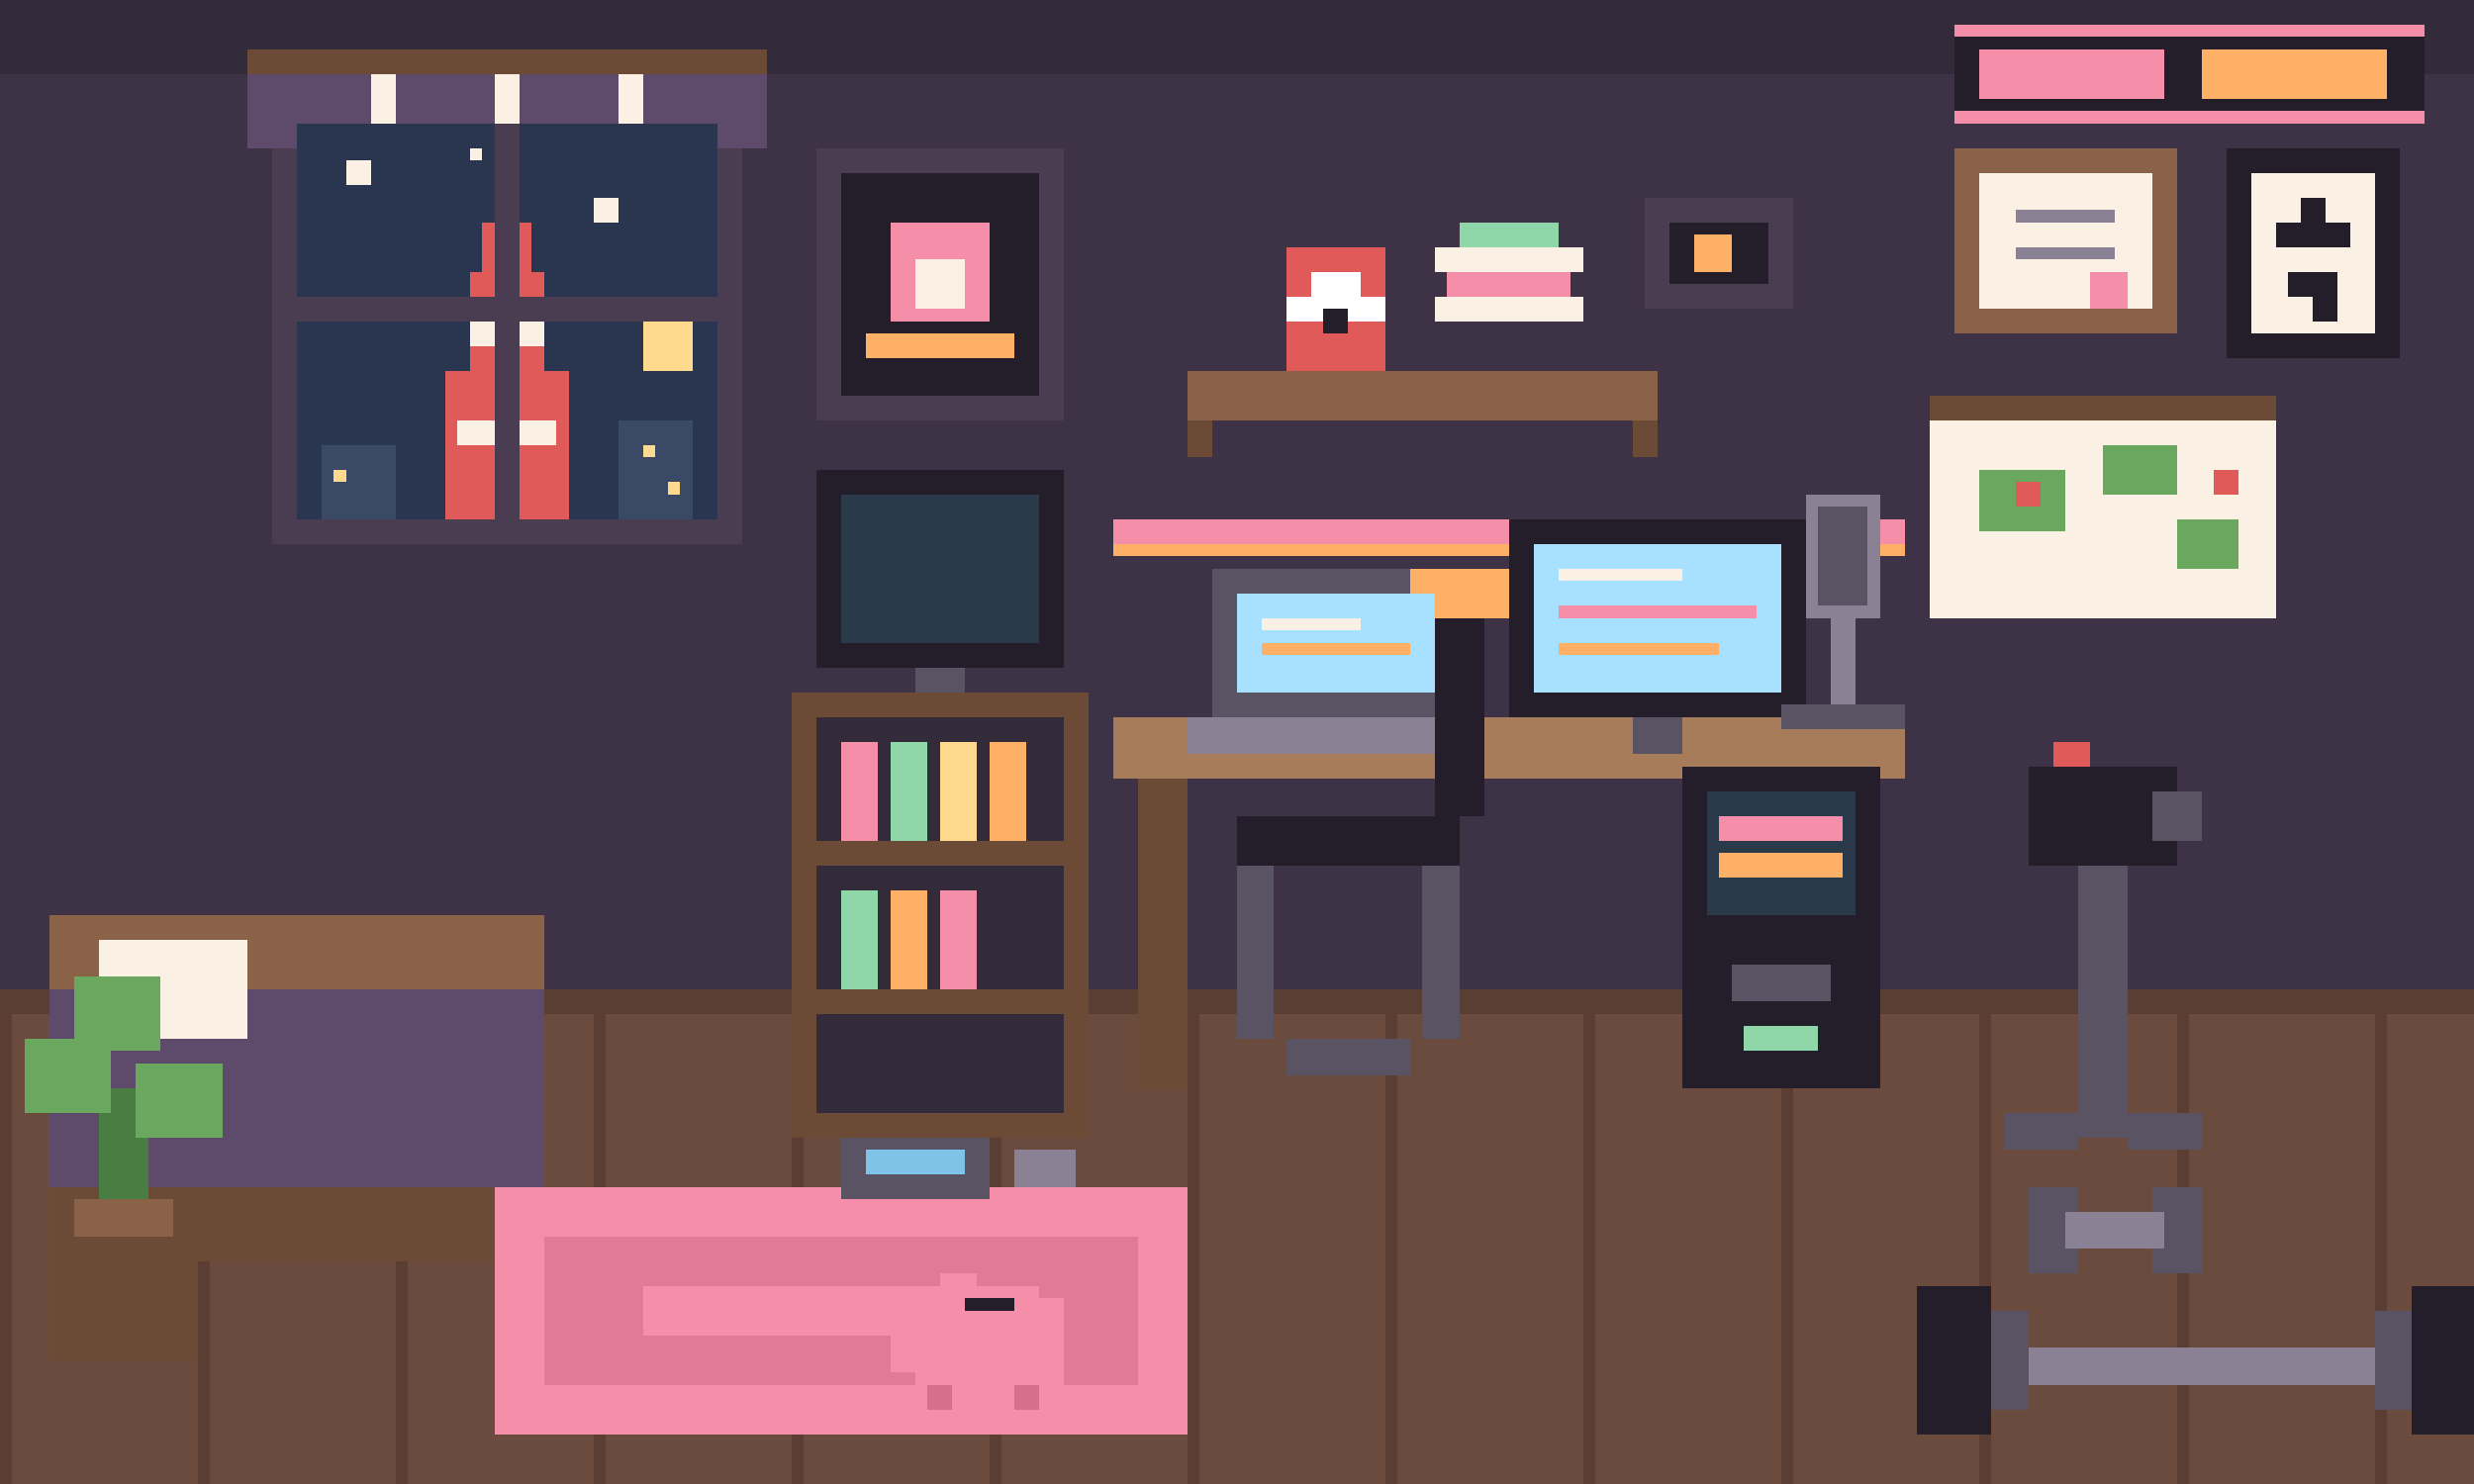
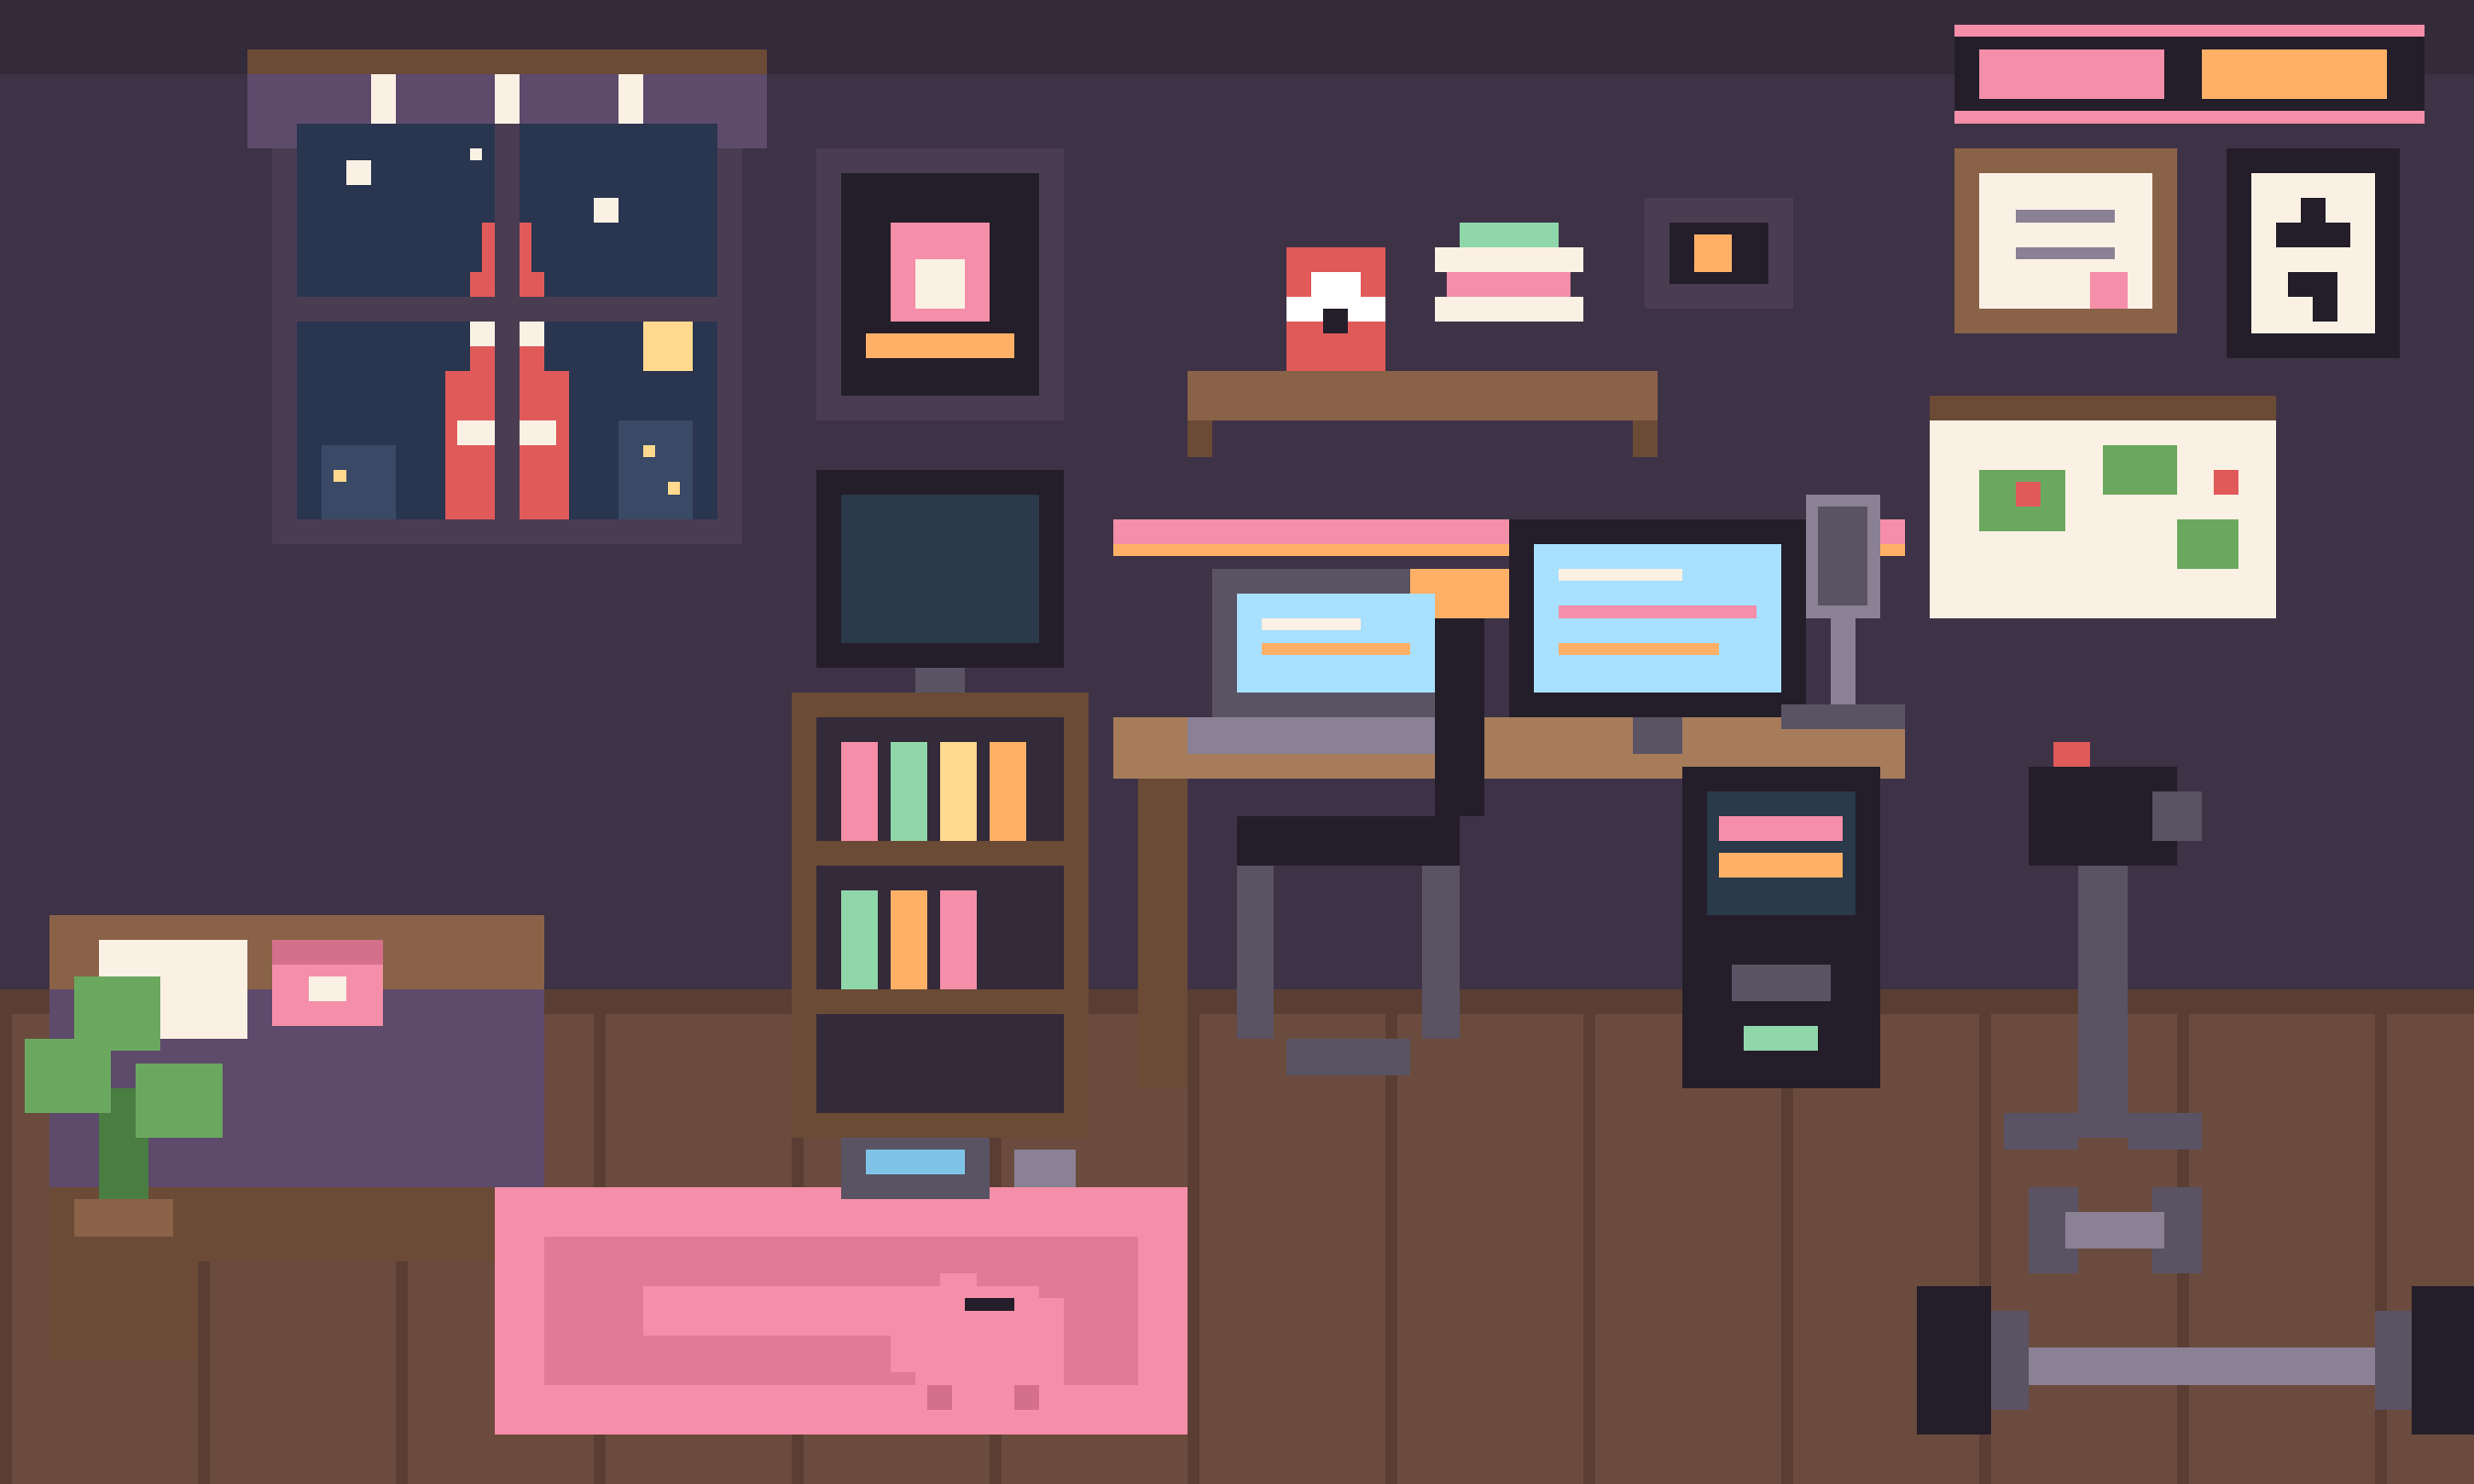
<svg xmlns="http://www.w3.org/2000/svg" viewBox="0 0 200 120" shape-rendering="crispEdges" style="display:block;border-radius:14px" role="img" aria-label="Tu habitación">
  <rect x="0" y="0" width="200" height="80" fill="#3E3346" />
  <rect x="0" y="0" width="200" height="6" fill="#332A3A" />
  <rect x="0" y="80" width="200" height="40" fill="#6B4B3E" />
  <rect x="0" y="80" width="200" height="2" fill="#5A3E33" />
  <rect x="0" y="82" width="1" height="38" fill="#5A3E33" />
  <rect x="16" y="82" width="1" height="38" fill="#5A3E33" />
  <rect x="32" y="82" width="1" height="38" fill="#5A3E33" />
  <rect x="48" y="82" width="1" height="38" fill="#5A3E33" />
  <rect x="64" y="82" width="1" height="38" fill="#5A3E33" />
  <rect x="80" y="82" width="1" height="38" fill="#5A3E33" />
  <rect x="96" y="82" width="1" height="38" fill="#5A3E33" />
  <rect x="112" y="82" width="1" height="38" fill="#5A3E33" />
  <rect x="128" y="82" width="1" height="38" fill="#5A3E33" />
  <rect x="144" y="82" width="1" height="38" fill="#5A3E33" />
  <rect x="160" y="82" width="1" height="38" fill="#5A3E33" />
  <rect x="176" y="82" width="1" height="38" fill="#5A3E33" />
  <rect x="192" y="82" width="1" height="38" fill="#5A3E33" />
  <rect x="22" y="8" width="38" height="36" fill="#4A3D52" />
  <rect x="24" y="10" width="34" height="32" fill="#F58EA8" />
  <rect x="24" y="22" width="34" height="12" fill="#FFB067" />
  <rect x="24" y="34" width="34" height="8" fill="#FFD98E" />
  <rect x="40" y="10" width="2" height="32" fill="#4A3D52" />
  <rect x="24" y="24" width="34" height="2" fill="#4A3D52" />
  <rect x="30" y="14" width="3" height="3" fill="#FBF0E4" />
  <rect x="48" y="17" width="4" height="2" fill="#FBF0E4" />
  <rect x="4" y="74" width="40" height="6" fill="#8A6248" />
  <rect x="4" y="80" width="40" height="22" fill="#5E4A6B" />
  <rect x="4" y="96" width="40" height="6" fill="#6B4A36" />
  <rect x="8" y="76" width="12" height="8" fill="#FBF0E4" />
  <rect x="4" y="102" width="4" height="4" fill="#6B4A36" />
  <rect x="40" y="102" width="4" height="4" fill="#6B4A36" />
  <rect x="90" y="58" width="64" height="5" fill="#A67C5B" />
  <rect x="92" y="63" width="4" height="25" fill="#6B4A36" />
  <rect x="148" y="63" width="4" height="25" fill="#6B4A36" />
  <rect x="98" y="46" width="20" height="12" fill="#5A5364" />
  <rect x="100" y="48" width="16" height="8" fill="#7FC4E8" />
  <rect x="96" y="58" width="24" height="3" fill="#8A8194" />
+   <g id="item-cojin">
+     <rect x="22" y="76" width="9" height="7" fill="#F58EA8" />
+     <rect x="22" y="76" width="9" height="2" fill="#D4708A" />
+     <rect x="25" y="79" width="3" height="2" fill="#FBF0E4" />
+   </g>
  <g id="item-alfombra">
    <rect x="40" y="96" width="56" height="20" fill="#F58EA8" />
    <rect x="44" y="100" width="48" height="12" fill="#E07A96" />
    <rect x="52" y="104" width="32" height="4" fill="#F58EA8" />
  </g>
  <g id="item-poster">
    <rect x="66" y="12" width="20" height="22" fill="#4A3D52" />
    <rect x="68" y="14" width="16" height="18" fill="#241E2A" />
    <rect x="72" y="18" width="8" height="8" fill="#F58EA8" />
    <rect x="70" y="27" width="12" height="2" fill="#FFB067" />
    <rect x="74" y="21" width="4" height="4" fill="#FBF0E4" />
  </g>
  <g id="item-planta">
    <rect x="4" y="100" width="12" height="10" fill="#6B4A36" />
    <rect x="6" y="97" width="8" height="3" fill="#8A6248" />
    <rect x="8" y="88" width="4" height="9" fill="#4A7D42" />
    <rect x="2" y="84" width="7" height="6" fill="#6BA85F" />
    <rect x="11" y="86" width="7" height="6" fill="#6BA85F" />
    <rect x="6" y="79" width="7" height="6" fill="#6BA85F" />
  </g>
  <g id="item-biblioteca">
    <rect x="64" y="56" width="24" height="36" fill="#6B4A36" />
    <rect x="66" y="58" width="20" height="10" fill="#332A3A" />
    <rect x="66" y="70" width="20" height="10" fill="#332A3A" />
    <rect x="66" y="82" width="20" height="8" fill="#332A3A" />
    <rect x="68" y="60" width="3" height="8" fill="#F58EA8" />
    <rect x="72" y="60" width="3" height="8" fill="#8FD6A9" />
    <rect x="76" y="60" width="3" height="8" fill="#FFD98E" />
    <rect x="80" y="60" width="3" height="8" fill="#FFB067" />
    <rect x="68" y="72" width="3" height="8" fill="#8FD6A9" />
    <rect x="72" y="72" width="3" height="8" fill="#FFB067" />
    <rect x="76" y="72" width="3" height="8" fill="#F58EA8" />
  </g>
  <g id="item-tv">
    <rect x="66" y="38" width="20" height="16" fill="#241E2A" />
    <rect x="68" y="40" width="16" height="12" fill="#2A3A4A" />
    <rect x="74" y="54" width="4" height="2" fill="#5A5364" />
  </g>
  <g id="item-consola">
    <rect x="68" y="92" width="12" height="5" fill="#5A5364" />
    <rect x="70" y="93" width="8" height="2" fill="#7FC4E8" />
    <rect x="82" y="93" width="5" height="3" fill="#8A8194" />
  </g>
  <g id="item-estante">
    <rect x="96" y="30" width="38" height="4" fill="#8A6248" />
    <rect x="96" y="34" width="2" height="3" fill="#6B4A36" />
    <rect x="132" y="34" width="2" height="3" fill="#6B4A36" />
  </g>
  <g id="item-figura">
    <rect x="104" y="20" width="8" height="10" fill="#E05A5A" />
    <rect x="104" y="24" width="8" height="2" fill="#FFFFFF" />
    <rect x="106" y="22" width="4" height="4" fill="#FFFFFF" />
    <rect x="107" y="25" width="2" height="2" fill="#241E2A" />
  </g>
  <g id="item-led">
    <rect x="90" y="42" width="64" height="2" fill="#F58EA8" />
    <rect x="90" y="44" width="64" height="1" fill="#FFB067" />
  </g>
  <g id="item-noren">
    <rect x="20" y="4" width="42" height="8" fill="#5E4A6B" />
    <rect x="20" y="4" width="42" height="2" fill="#6B4A36" />
    <rect x="30" y="6" width="2" height="6" fill="#FBF0E4" />
    <rect x="40" y="6" width="2" height="6" fill="#FBF0E4" />
    <rect x="50" y="6" width="2" height="6" fill="#FBF0E4" />
  </g>
  <g id="item-silla">
    <rect x="100" y="66" width="18" height="4" fill="#241E2A" />
    <rect x="100" y="70" width="3" height="14" fill="#5A5364" />
    <rect x="115" y="70" width="3" height="14" fill="#5A5364" />
    <rect x="116" y="48" width="4" height="18" fill="#241E2A" />
    <rect x="114" y="46" width="8" height="4" fill="#FFB067" />
    <rect x="104" y="84" width="10" height="3" fill="#5A5364" />
  </g>
  <g id="item-monitor2">
    <rect x="122" y="42" width="24" height="16" fill="#241E2A" />
    <rect x="124" y="44" width="20" height="12" fill="#7FC4E8" />
    <rect x="132" y="58" width="4" height="3" fill="#5A5364" />
  </g>
  <g id="item-microfono">
    <rect x="146" y="40" width="6" height="10" fill="#8A8194" />
    <rect x="147" y="41" width="4" height="8" fill="#5A5364" />
    <rect x="148" y="50" width="2" height="8" fill="#8A8194" />
    <rect x="144" y="57" width="10" height="2" fill="#5A5364" />
  </g>
  <g id="item-pcgamer">
    <rect x="136" y="62" width="16" height="26" fill="#241E2A" />
    <rect x="138" y="64" width="12" height="10" fill="#2A3A4A" />
    <rect x="139" y="66" width="10" height="2" fill="#F58EA8" />
    <rect x="139" y="69" width="10" height="2" fill="#FFB067" />
    <rect x="140" y="78" width="8" height="3" fill="#5A5364" />
    <rect x="141" y="83" width="6" height="2" fill="#8FD6A9" />
  </g>
  <g id="nivel-placa-creador">
    <rect x="133" y="16" width="12" height="9" fill="#4A3D52" />
    <rect x="135" y="18" width="8" height="5" fill="#241E2A" />
    <rect x="137" y="19" width="3" height="3" fill="#FFB067" />
  </g>
  <g id="nivel-mancuernas">
    <rect x="164" y="96" width="4" height="7" fill="#5A5364" />
    <rect x="174" y="96" width="4" height="7" fill="#5A5364" />
    <rect x="167" y="98" width="8" height="3" fill="#8A8194" />
  </g>
  <g id="nivel-barra-discos">
    <rect x="158" y="109" width="40" height="3" fill="#8A8194" />
    <rect x="155" y="104" width="6" height="12" fill="#241E2A" />
    <rect x="195" y="104" width="6" height="12" fill="#241E2A" />
    <rect x="161" y="106" width="3" height="8" fill="#5A5364" />
    <rect x="192" y="106" width="3" height="8" fill="#5A5364" />
  </g>
  <g id="nivel-apuntes">
    <rect x="116" y="24" width="12" height="2" fill="#FBF0E4" />
    <rect x="117" y="22" width="10" height="2" fill="#F58EA8" />
    <rect x="116" y="20" width="12" height="2" fill="#FBF0E4" />
    <rect x="118" y="18" width="8" height="2" fill="#8FD6A9" />
  </g>
  <g id="nivel-diploma">
    <rect x="158" y="12" width="18" height="15" fill="#8A6248" />
    <rect x="160" y="14" width="14" height="11" fill="#FBF0E4" />
    <rect x="163" y="17" width="8" height="1" fill="#8A8194" />
    <rect x="163" y="20" width="8" height="1" fill="#8A8194" />
    <rect x="169" y="22" width="3" height="3" fill="#F58EA8" />
  </g>
  <g id="nivel-kanji">
    <rect x="180" y="12" width="14" height="17" fill="#241E2A" />
    <rect x="182" y="14" width="10" height="13" fill="#FBF0E4" />
    <rect x="186" y="16" width="2" height="4" fill="#241E2A" />
    <rect x="184" y="18" width="6" height="2" fill="#241E2A" />
    <rect x="185" y="22" width="4" height="2" fill="#241E2A" />
    <rect x="187" y="24" width="2" height="2" fill="#241E2A" />
  </g>
  <g id="nivel-alcancia">
    <rect x="74" y="105" width="12" height="7" fill="#F58EA8" />
    <rect x="72" y="107" width="3" height="4" fill="#F58EA8" />
    <rect x="76" y="103" width="3" height="2" fill="#F58EA8" />
    <rect x="78" y="105" width="4" height="1" fill="#241E2A" />
    <rect x="75" y="112" width="2" height="2" fill="#D4708A" />
    <rect x="82" y="112" width="2" height="2" fill="#D4708A" />
  </g>
  <g id="nivel-mapa">
    <rect x="156" y="32" width="28" height="18" fill="#FBF0E4" />
    <rect x="156" y="32" width="28" height="2" fill="#6B4A36" />
    <rect x="160" y="38" width="7" height="5" fill="#6BA85F" />
    <rect x="170" y="36" width="6" height="4" fill="#6BA85F" />
    <rect x="176" y="42" width="5" height="4" fill="#6BA85F" />
    <rect x="163" y="39" width="2" height="2" fill="#E05A5A" />
    <rect x="179" y="38" width="2" height="2" fill="#E05A5A" />
  </g>
  <g id="nivel-camara">
    <rect x="164" y="62" width="12" height="8" fill="#241E2A" />
    <rect x="174" y="64" width="4" height="4" fill="#5A5364" />
    <rect x="166" y="60" width="3" height="2" fill="#E05A5A" />
    <rect x="168" y="70" width="4" height="22" fill="#5A5364" />
    <rect x="162" y="90" width="6" height="3" fill="#5A5364" />
    <rect x="172" y="90" width="6" height="3" fill="#5A5364" />
  </g>
  <g id="nivel-neon">
    <rect x="158" y="2" width="38" height="8" fill="#241E2A" />
    <rect x="160" y="4" width="15" height="4" fill="#F58EA8" />
    <rect x="178" y="4" width="15" height="4" fill="#FFB067" />
    <rect x="158" y="2" width="38" height="1" fill="#F58EA8" />
    <rect x="158" y="9" width="38" height="1" fill="#F58EA8" />
  </g>
  <g id="nivel-fx-monitores">
    <rect x="100" y="48" width="16" height="8" fill="#A8E0FF" />
    <rect x="102" y="50" width="8" height="1" fill="#FBF0E4" />
    <rect x="102" y="52" width="12" height="1" fill="#FFB067" />
    <rect x="124" y="44" width="20" height="12" fill="#A8E0FF" />
    <rect x="126" y="46" width="10" height="1" fill="#FBF0E4" />
    <rect x="126" y="49" width="16" height="1" fill="#F58EA8" />
    <rect x="126" y="52" width="13" height="1" fill="#FFB067" />
  </g>
  <g id="nivel-fx-tokio">
    <rect x="24" y="10" width="34" height="32" fill="#2A3550" />
    <rect x="28" y="13" width="2" height="2" fill="#FBF0E4" />
    <rect x="48" y="16" width="2" height="2" fill="#FBF0E4" />
    <rect x="38" y="12" width="1" height="1" fill="#FBF0E4" />
    <rect x="52" y="26" width="4" height="4" fill="#FFD98E" />
    <rect x="38" y="22" width="6" height="20" fill="#E05A5A" />
    <rect x="36" y="30" width="10" height="12" fill="#E05A5A" />
    <rect x="39" y="18" width="4" height="4" fill="#E05A5A" />
    <rect x="40" y="14" width="2" height="4" fill="#E05A5A" />
    <rect x="38" y="26" width="6" height="2" fill="#FBF0E4" />
    <rect x="37" y="34" width="8" height="2" fill="#FBF0E4" />
    <rect x="26" y="36" width="6" height="6" fill="#3A4A66" />
    <rect x="50" y="34" width="6" height="8" fill="#3A4A66" />
    <rect x="27" y="38" width="1" height="1" fill="#FFD98E" />
    <rect x="52" y="36" width="1" height="1" fill="#FFD98E" />
    <rect x="54" y="39" width="1" height="1" fill="#FFD98E" />
    <rect x="40" y="10" width="2" height="32" fill="#4A3D52" />
    <rect x="24" y="24" width="34" height="2" fill="#4A3D52" />
  </g>
</svg>
